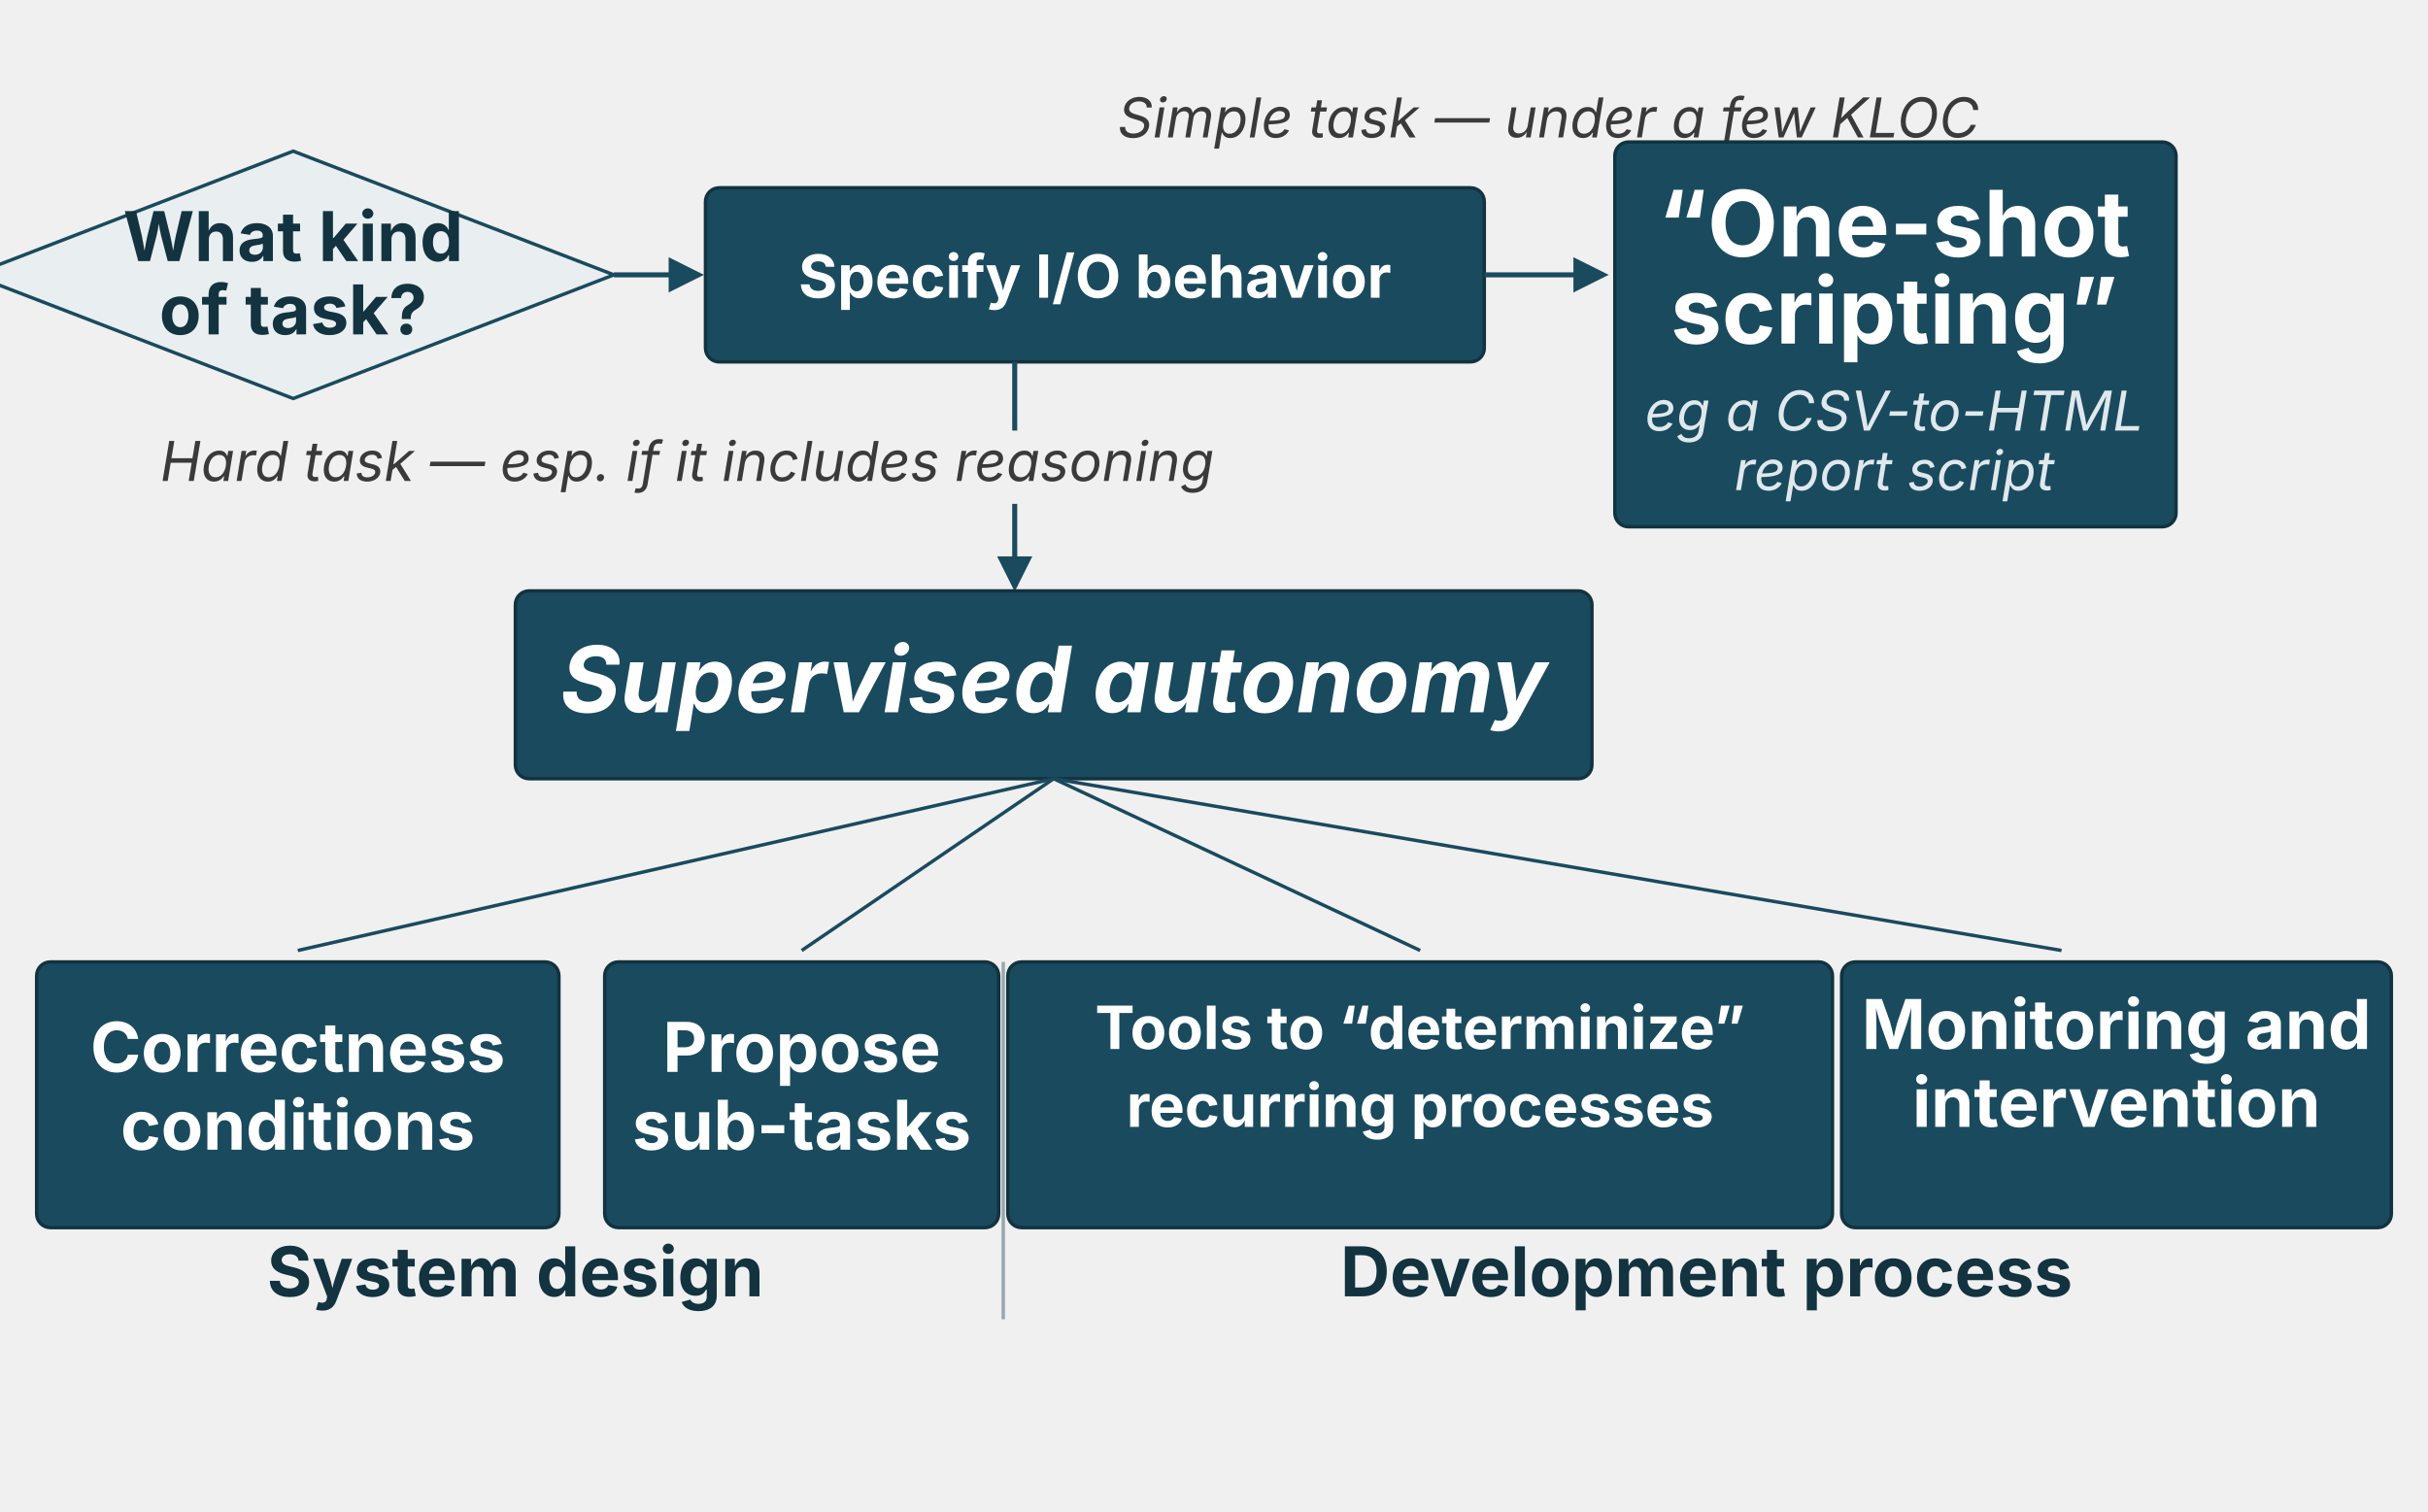
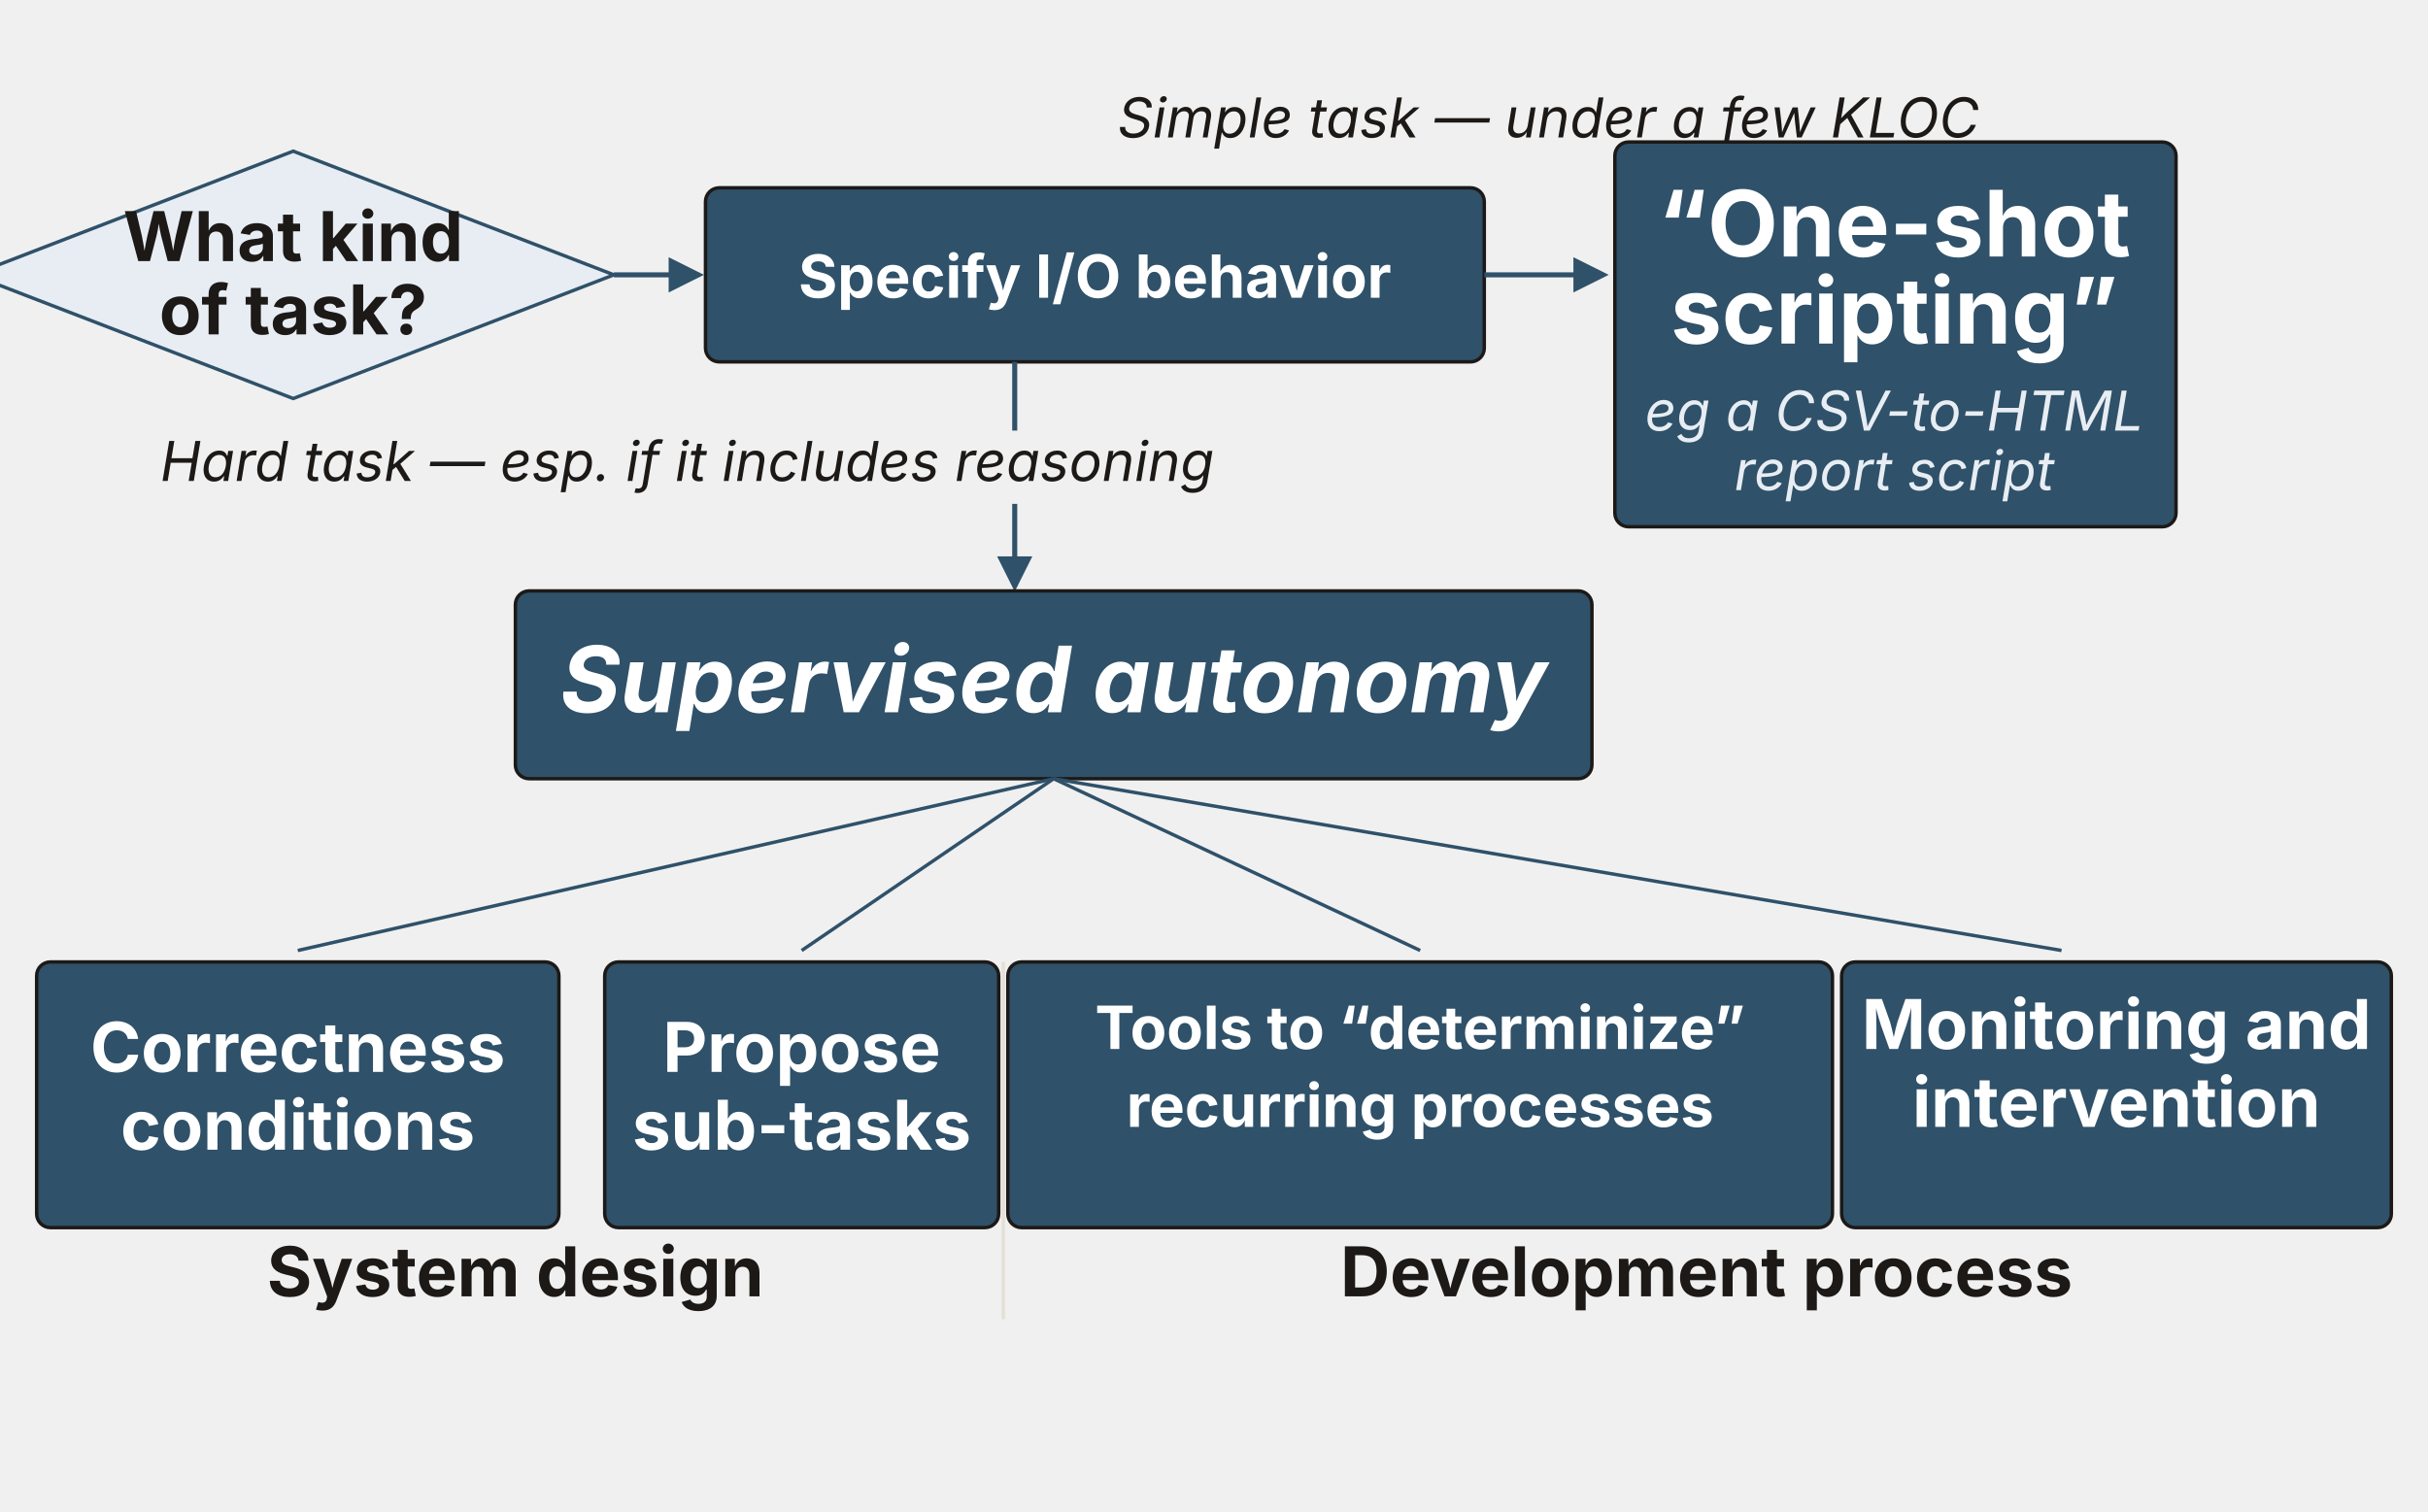
<svg xmlns="http://www.w3.org/2000/svg" viewBox="0 0 1060 660" font-family="'Source Sans 3', -apple-system, 'Segoe UI', sans-serif" role="group" aria-labelledby="csp-title csp-desc">
  <defs>
    <marker id="csp-ah" viewBox="0 0 10 10" refX="8.5" refY="5" markerWidth="7" markerHeight="7" orient="auto-start-reverse">
-       <path d="M0,0 L10,5 L0,10 z" fill="#1a4a5e" />
+       <path d="M0,0 L10,5 L0,10 z" fill="#2f5169" />
    </marker>
  </defs>
-   <polygon points="128,66 268,120 128,174 -12,120" fill="#e9eef1" stroke="#1a4a5e" stroke-width="1.5" />
-   <text x="128" y="114" text-anchor="middle" font-size="30" font-weight="700" fill="#12333f">What kind</text>
-   <text x="128" y="146" text-anchor="middle" font-size="30" font-weight="700" fill="#12333f">of task?</text>
-   <line x1="268" y1="120" x2="305" y2="120" stroke="#1a4a5e" stroke-width="2.2" marker-end="url(#csp-ah)" />
-   <rect x="308" y="82" width="340" height="76" rx="6" fill="#1a4a5e" stroke="#12333f" stroke-width="1.5" />
+   <polygon points="128,66 268,120 128,174 -12,120" fill="#e7edf3" stroke="#2f5169" stroke-width="1.5" />
+   <text x="128" y="114" text-anchor="middle" font-size="30" font-weight="700" fill="#1c1917">What kind</text>
+   <text x="128" y="146" text-anchor="middle" font-size="30" font-weight="700" fill="#1c1917">of task?</text>
+   <line x1="268" y1="120" x2="305" y2="120" stroke="#2f5169" stroke-width="2.2" marker-end="url(#csp-ah)" />
+   <rect x="308" y="82" width="340" height="76" rx="6" fill="#2f5169" stroke="#1c1917" stroke-width="1.5" />
  <text x="478" y="130" text-anchor="middle" font-size="26" font-weight="700" fill="#ffffff">Specify I/O behavior</text>
-   <text x="676" y="60" text-anchor="middle" font-size="24" font-style="italic" fill="#3a3a3a">Simple task — under a few KLOC</text>
-   <line x1="648" y1="120" x2="700" y2="120" stroke="#1a4a5e" stroke-width="2.2" marker-end="url(#csp-ah)" />
-   <rect x="705" y="62" width="245" height="168" rx="6" fill="#1a4a5e" stroke="#12333f" stroke-width="1.5" />
+   <text x="676" y="60" text-anchor="middle" font-size="24" font-style="italic" fill="#1c1917">Simple task — under a few KLOC</text>
+   <line x1="648" y1="120" x2="700" y2="120" stroke="#2f5169" stroke-width="2.2" marker-end="url(#csp-ah)" />
+   <rect x="705" y="62" width="245" height="168" rx="6" fill="#2f5169" stroke="#1c1917" stroke-width="1.5" />
  <text x="827" y="112" text-anchor="middle" font-size="40" font-weight="700" fill="#ffffff">“One-shot</text>
  <text x="827" y="150" text-anchor="middle" font-size="40" font-weight="700" fill="#ffffff">scripting”</text>
-   <text x="827" y="188" text-anchor="middle" font-size="24" font-style="italic" fill="#dfe8ec">eg a CSV-to-HTML</text>
-   <text x="827" y="214" text-anchor="middle" font-size="24" font-style="italic" fill="#dfe8ec">report script</text>
-   <text x="300" y="210" text-anchor="middle" font-size="24" font-style="italic" fill="#3a3a3a">Hard task — esp. if it includes reasoning</text>
-   <line x1="443" y1="158" x2="443" y2="188" stroke="#1a4a5e" stroke-width="2.2" />
-   <line x1="443" y1="220" x2="443" y2="256" stroke="#1a4a5e" stroke-width="2.2" marker-end="url(#csp-ah)" />
-   <rect x="225" y="258" width="470" height="82" rx="6" fill="#1a4a5e" stroke="#12333f" stroke-width="1.5" />
+   <text x="827" y="188" text-anchor="middle" font-size="24" font-style="italic" fill="#e7edf3">eg a CSV-to-HTML</text>
+   <text x="827" y="214" text-anchor="middle" font-size="24" font-style="italic" fill="#e7edf3">report script</text>
+   <text x="300" y="210" text-anchor="middle" font-size="24" font-style="italic" fill="#1c1917">Hard task — esp. if it includes reasoning</text>
+   <line x1="443" y1="158" x2="443" y2="188" stroke="#2f5169" stroke-width="2.2" />
+   <line x1="443" y1="220" x2="443" y2="256" stroke="#2f5169" stroke-width="2.2" marker-end="url(#csp-ah)" />
+   <rect x="225" y="258" width="470" height="82" rx="6" fill="#2f5169" stroke="#1c1917" stroke-width="1.5" />
  <text x="460" y="311" text-anchor="middle" font-size="40" font-weight="700" font-style="italic" fill="#ffffff">Supervised autonomy</text>
-   <line x1="460" y1="340" x2="130" y2="415" stroke="#1a4a5e" stroke-width="1.5" />
-   <line x1="460" y1="340" x2="350" y2="415" stroke="#1a4a5e" stroke-width="1.5" />
-   <line x1="460" y1="340" x2="620" y2="415" stroke="#1a4a5e" stroke-width="1.5" />
-   <line x1="460" y1="340" x2="900" y2="415" stroke="#1a4a5e" stroke-width="1.5" />
-   <rect x="16" y="420" width="228" height="116" rx="6" fill="#1a4a5e" stroke="#12333f" stroke-width="1.5" />
+   <line x1="460" y1="340" x2="130" y2="415" stroke="#2f5169" stroke-width="1.5" />
+   <line x1="460" y1="340" x2="350" y2="415" stroke="#2f5169" stroke-width="1.5" />
+   <line x1="460" y1="340" x2="620" y2="415" stroke="#2f5169" stroke-width="1.5" />
+   <line x1="460" y1="340" x2="900" y2="415" stroke="#2f5169" stroke-width="1.5" />
+   <rect x="16" y="420" width="228" height="116" rx="6" fill="#2f5169" stroke="#1c1917" stroke-width="1.5" />
  <text x="130" y="468" text-anchor="middle" font-size="30" font-weight="700" fill="#ffffff">Correctness</text>
  <text x="130" y="502" text-anchor="middle" font-size="30" font-weight="700" fill="#ffffff">conditions</text>
-   <rect x="264" y="420" width="172" height="116" rx="6" fill="#1a4a5e" stroke="#12333f" stroke-width="1.5" />
+   <rect x="264" y="420" width="172" height="116" rx="6" fill="#2f5169" stroke="#1c1917" stroke-width="1.5" />
  <text x="350" y="468" text-anchor="middle" font-size="30" font-weight="700" fill="#ffffff">Propose</text>
  <text x="350" y="502" text-anchor="middle" font-size="30" font-weight="700" fill="#ffffff">sub-tasks</text>
-   <rect x="440" y="420" width="360" height="116" rx="6" fill="#1a4a5e" stroke="#12333f" stroke-width="1.5" />
+   <rect x="440" y="420" width="360" height="116" rx="6" fill="#2f5169" stroke="#1c1917" stroke-width="1.5" />
  <text x="620" y="458" text-anchor="middle" font-size="26" font-weight="700" fill="#ffffff">Tools to “determinize”</text>
  <text x="620" y="492" text-anchor="middle" font-size="26" font-weight="700" fill="#ffffff">recurring processes</text>
-   <rect x="804" y="420" width="240" height="116" rx="6" fill="#1a4a5e" stroke="#12333f" stroke-width="1.5" />
+   <rect x="804" y="420" width="240" height="116" rx="6" fill="#2f5169" stroke="#1c1917" stroke-width="1.5" />
  <text x="924" y="458" text-anchor="middle" font-size="30" font-weight="700" fill="#ffffff">Monitoring and</text>
  <text x="924" y="492" text-anchor="middle" font-size="30" font-weight="700" fill="#ffffff">intervention</text>
-   <line x1="438" y1="420" x2="438" y2="576" stroke="#9aa8ae" stroke-width="1.5" />
-   <text x="225" y="566" text-anchor="middle" font-size="30" font-weight="700" fill="#12333f">System design</text>
-   <text x="745" y="566" text-anchor="middle" font-size="30" font-weight="700" fill="#12333f">Development process</text>
+   <line x1="438" y1="420" x2="438" y2="576" stroke="#e4e0d8" stroke-width="1.5" />
+   <text x="225" y="566" text-anchor="middle" font-size="30" font-weight="700" fill="#1c1917">System design</text>
+   <text x="745" y="566" text-anchor="middle" font-size="30" font-weight="700" fill="#1c1917">Development process</text>
</svg>
